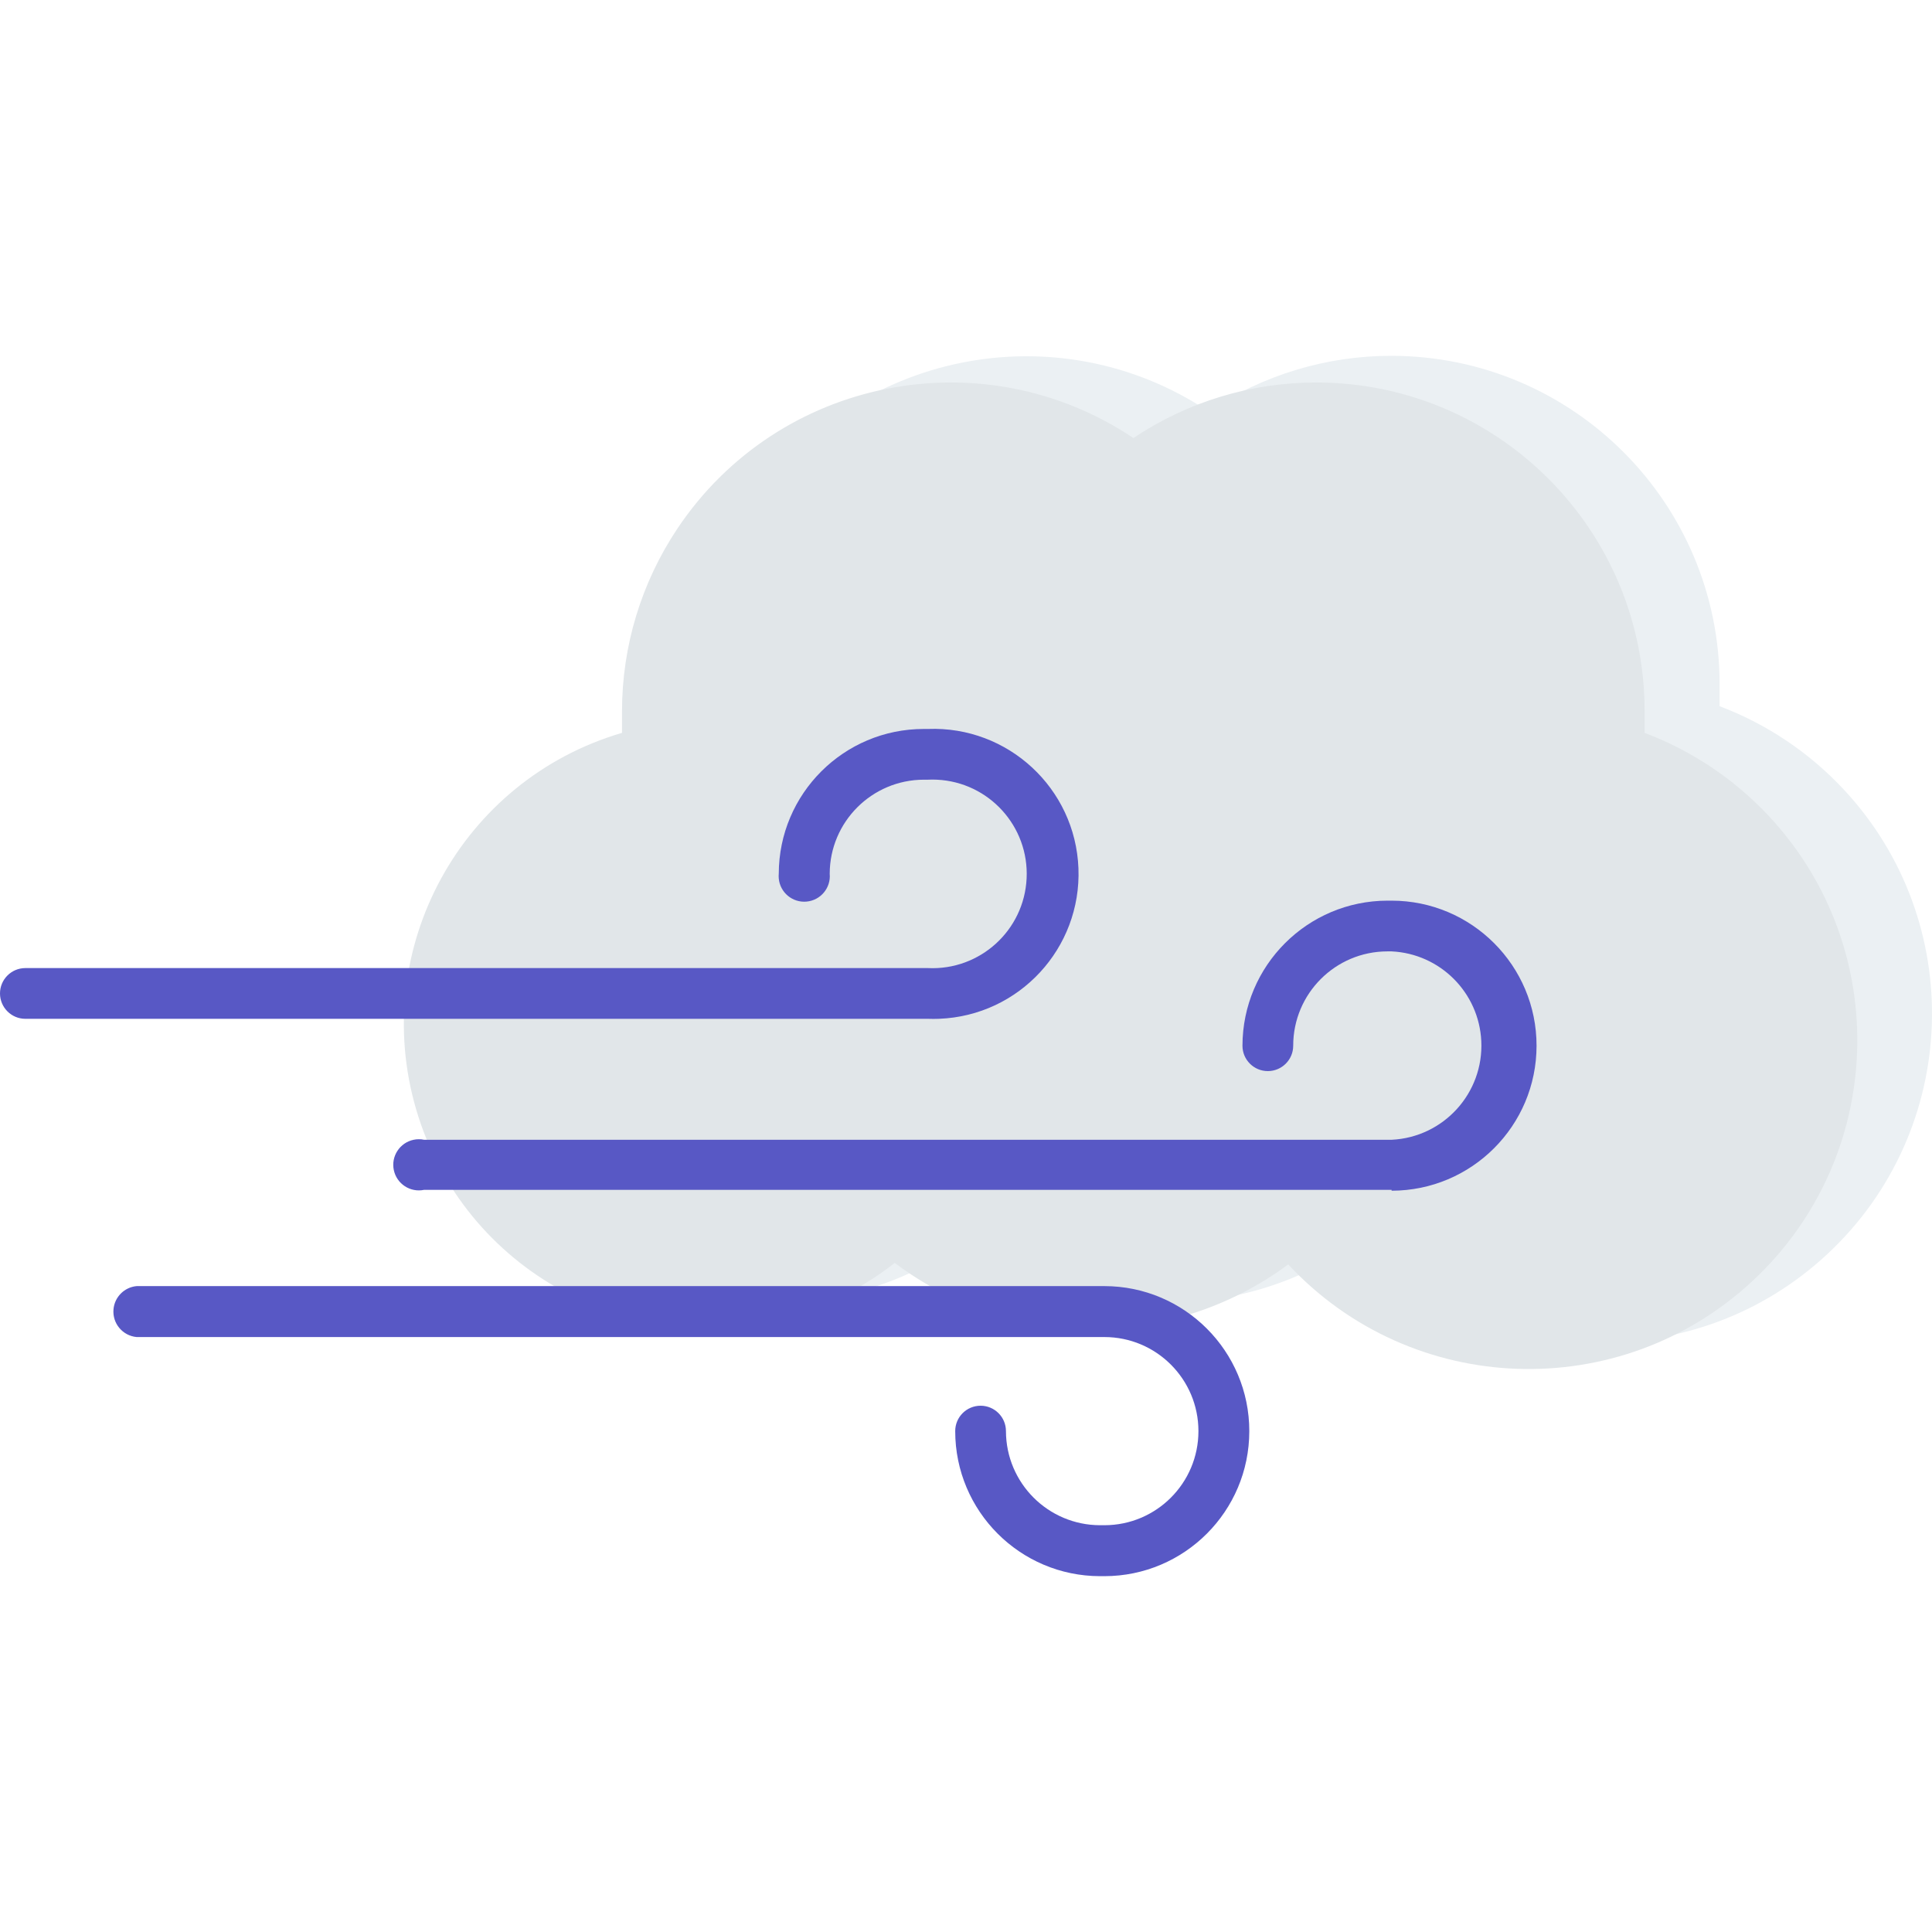
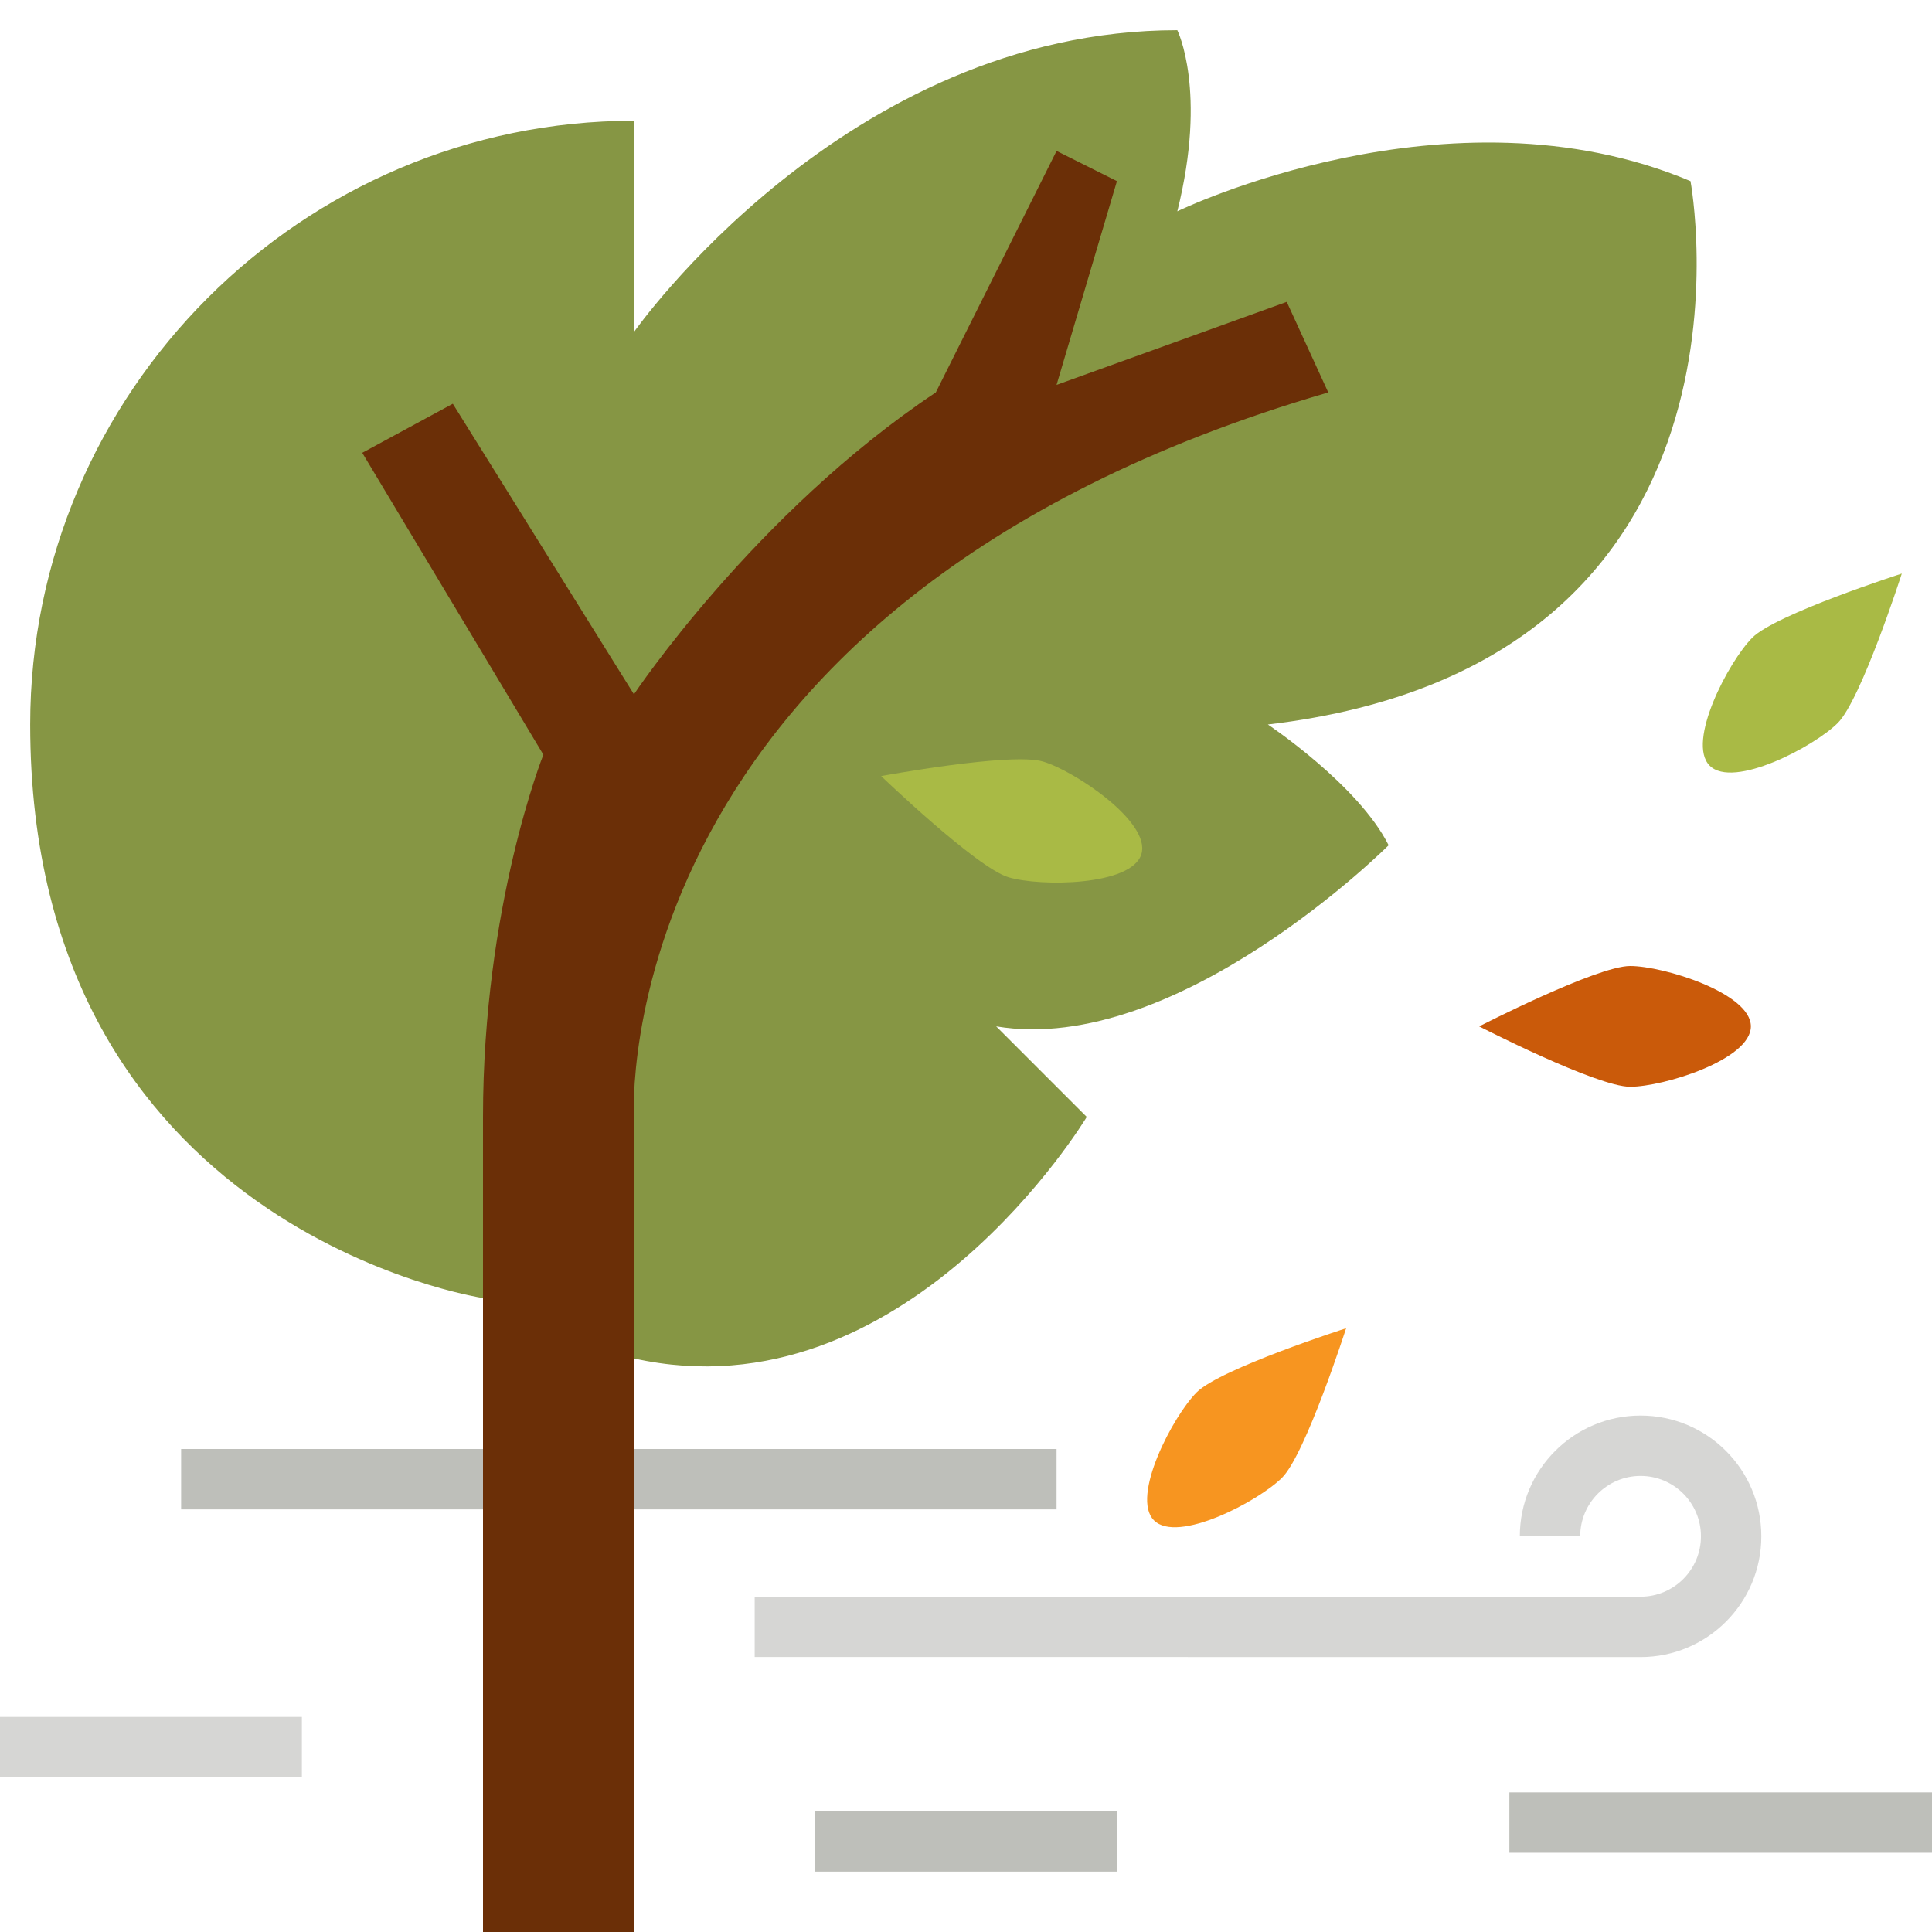
- <svg xmlns="http://www.w3.org/2000/svg" id="Capa_1" height="512" viewBox="0 0 444.59 444.59" width="512" class="">
-   <g>
-     <g>
-       <g>
-         <path d="m395.714 162.509c0-1.646 0-3.242 0-4.989.034-41.741-33.777-75.606-75.518-75.639-14.995-.012-29.655 4.438-42.114 12.78-34.77-23.144-81.72-13.717-104.862 21.053-8.244 12.385-12.651 26.927-12.672 41.806v4.989c-37.036 10.779-58.321 49.542-47.542 86.578s49.542 58.321 86.576 47.542c8.557-2.491 16.559-6.597 23.573-12.095 26.775 20.151 63.615 20.292 90.546.35 28.517 30.519 76.376 32.141 106.895 3.624s32.141-76.376 3.624-106.895c-7.914-8.467-17.667-15.003-28.506-19.104z" fill="#ebf0f3" data-original="#EBF0F3" class="" />
-         <path d="m378.453 168.646c0-1.596 0-3.242 0-4.989.034-41.741-33.777-75.606-75.518-75.639-14.995-.012-29.655 4.438-42.114 12.78-34.716-23.226-81.686-13.913-104.912 20.803-8.326 12.446-12.77 27.081-12.772 42.055v4.989c-37.014 10.855-58.219 49.661-47.364 86.675s49.661 58.219 86.675 47.364c8.512-2.496 16.469-6.591 23.448-12.065 26.775 20.151 63.615 20.292 90.546.35 28.474 30.558 76.33 32.247 106.889 3.773 30.558-28.474 32.247-76.33 3.773-106.889-7.946-8.523-17.75-15.096-28.651-19.207z" fill="#e1e6e9" data-original="#E1E6E9" class="" />
-         <g fill="#27a2db">
-           <path d="m213.526 234.448h-207.678c-3.223.006-5.842-2.604-5.848-5.827-.006-3.223 2.604-5.842 5.827-5.848h.021 207.68c11.971.574 22.142-8.664 22.716-20.636.574-11.971-8.664-22.142-20.636-22.716-.693-.034-1.388-.034-2.079 0h-.947c-11.946.028-21.624 9.705-21.65 21.65.3 3.237-2.082 6.105-5.32 6.403-3.237.3-6.105-2.082-6.403-5.32-.034-.36-.034-.723 0-1.082.028-18.412 14.961-33.325 33.375-33.325h.947c18.418-.712 33.927 13.641 34.639 32.059s-13.641 33.927-32.059 34.639c-.864.035-1.724.035-2.585.003z" data-original="#27A2DB" class="active-path" style="fill:#5858C5" data-old_color="#27A2DB" />
-           <path d="m254.135 362.707h-.997c-18.412-.028-33.325-14.961-33.325-33.375-.006-3.223 2.602-5.842 5.827-5.848 3.223-.006 5.842 2.604 5.848 5.827v.021c.028 11.946 9.705 21.624 21.65 21.65h.997c11.958-.001 21.649-9.697 21.647-21.655-.001-11.955-9.692-21.646-21.647-21.647h-222.696c-3.238-.3-5.62-3.166-5.32-6.403.261-2.824 2.496-5.059 5.32-5.32h222.696c18.433.012 33.365 14.964 33.353 33.395-.012 18.418-14.938 33.344-33.353 33.355z" data-original="#27A2DB" class="active-path" style="fill:#5858C5" data-old_color="#27A2DB" />
-           <path d="m320.236 273.808h-222.646c-3.182.665-6.301-1.375-6.967-4.557-.665-3.182 1.375-6.301 4.557-6.967.794-.166 1.615-.166 2.411 0h222.646c11.971-.574 21.21-10.745 20.636-22.716-.536-11.168-9.469-20.1-20.636-20.636h-.947c-11.985 0-21.7 9.716-21.7 21.7.006 3.223-2.602 5.842-5.827 5.848-3.223.006-5.842-2.604-5.848-5.827 0-.007 0-.013 0-.021.028-18.421 14.954-33.347 33.375-33.375h.947c18.433.012 33.365 14.964 33.353 33.395-.012 18.415-14.938 33.341-33.353 33.353z" data-original="#27A2DB" class="active-path" style="fill:#5858C5" data-old_color="#27A2DB" />
-         </g>
-       </g>
-     </g>
+ <svg xmlns="http://www.w3.org/2000/svg" id="Layer_1" height="512" viewBox="0 0 512 512" width="512" data-name="Layer 1">
+   <path d="m128 344s-120-18-120-152c0-88 72-160 160-160v56s56-80 144-80c0 0 8 16 0 48 0 0 72-35 136-8 0 0 24 128-112 144 0 0 24 16 32 32 0 0-56 56-104 48l24 24s-48 80-120 64" fill="#869644" />
+   <path d="m434.769 439.138-234.769-.024v-16l234.769.023a16 16 0 1 0 -16-16h-16a32 32 0 1 1 32 32z" fill="#d6d6d4" />
+   <path d="m168 512v-216s-8-136 184-192l-11-24-61 22 16-54-16-8-32 64c-48 32-80 80-80 80l-48-77-24 13 48 80s-16 40-16 96v216" fill="#6b2f07" />
+   <path d="m464 272c0 8.837-23.163 16-32 16s-40-16-40-16 31.163-16 40-16 32 7.163 32 16z" fill="#ca5a0a" />
+   <path d="m305.824 402.912c-6.248-6.248 5.065-27.693 11.314-33.941s39.597-16.971 39.597-16.971-10.722 33.35-16.971 39.6-27.692 17.56-33.94 11.312z" fill="#f79520" />
+   <path d="m302.486 226.331c-2.536 8.465-26.781 8.68-35.246 6.144s-33.726-26.806-33.726-26.806 34.444-6.384 42.909-3.849 28.599 16.046 26.063 24.511z" fill="#a9ba45" />
+   <path d="m453.088 202.912c-6.248-6.248 5.065-27.693 11.314-33.941s39.598-16.971 39.598-16.971-10.722 33.35-16.971 39.6-27.692 17.56-33.941 11.312z" fill="#a9ba45" />
+   <path d="m48 384h80v16h-80z" fill="#bebfba" />
+   <path d="m216 480h80v16h-80z" fill="#bebfba" />
+   <path d="m0 455h80v16h-80z" fill="#d6d6d4" />
+   <g fill="#bebfba">
+     <path d="m168 384h112v16h-112z" />
+     <path d="m400 475h112v16h-112z" />
  </g>
</svg>
